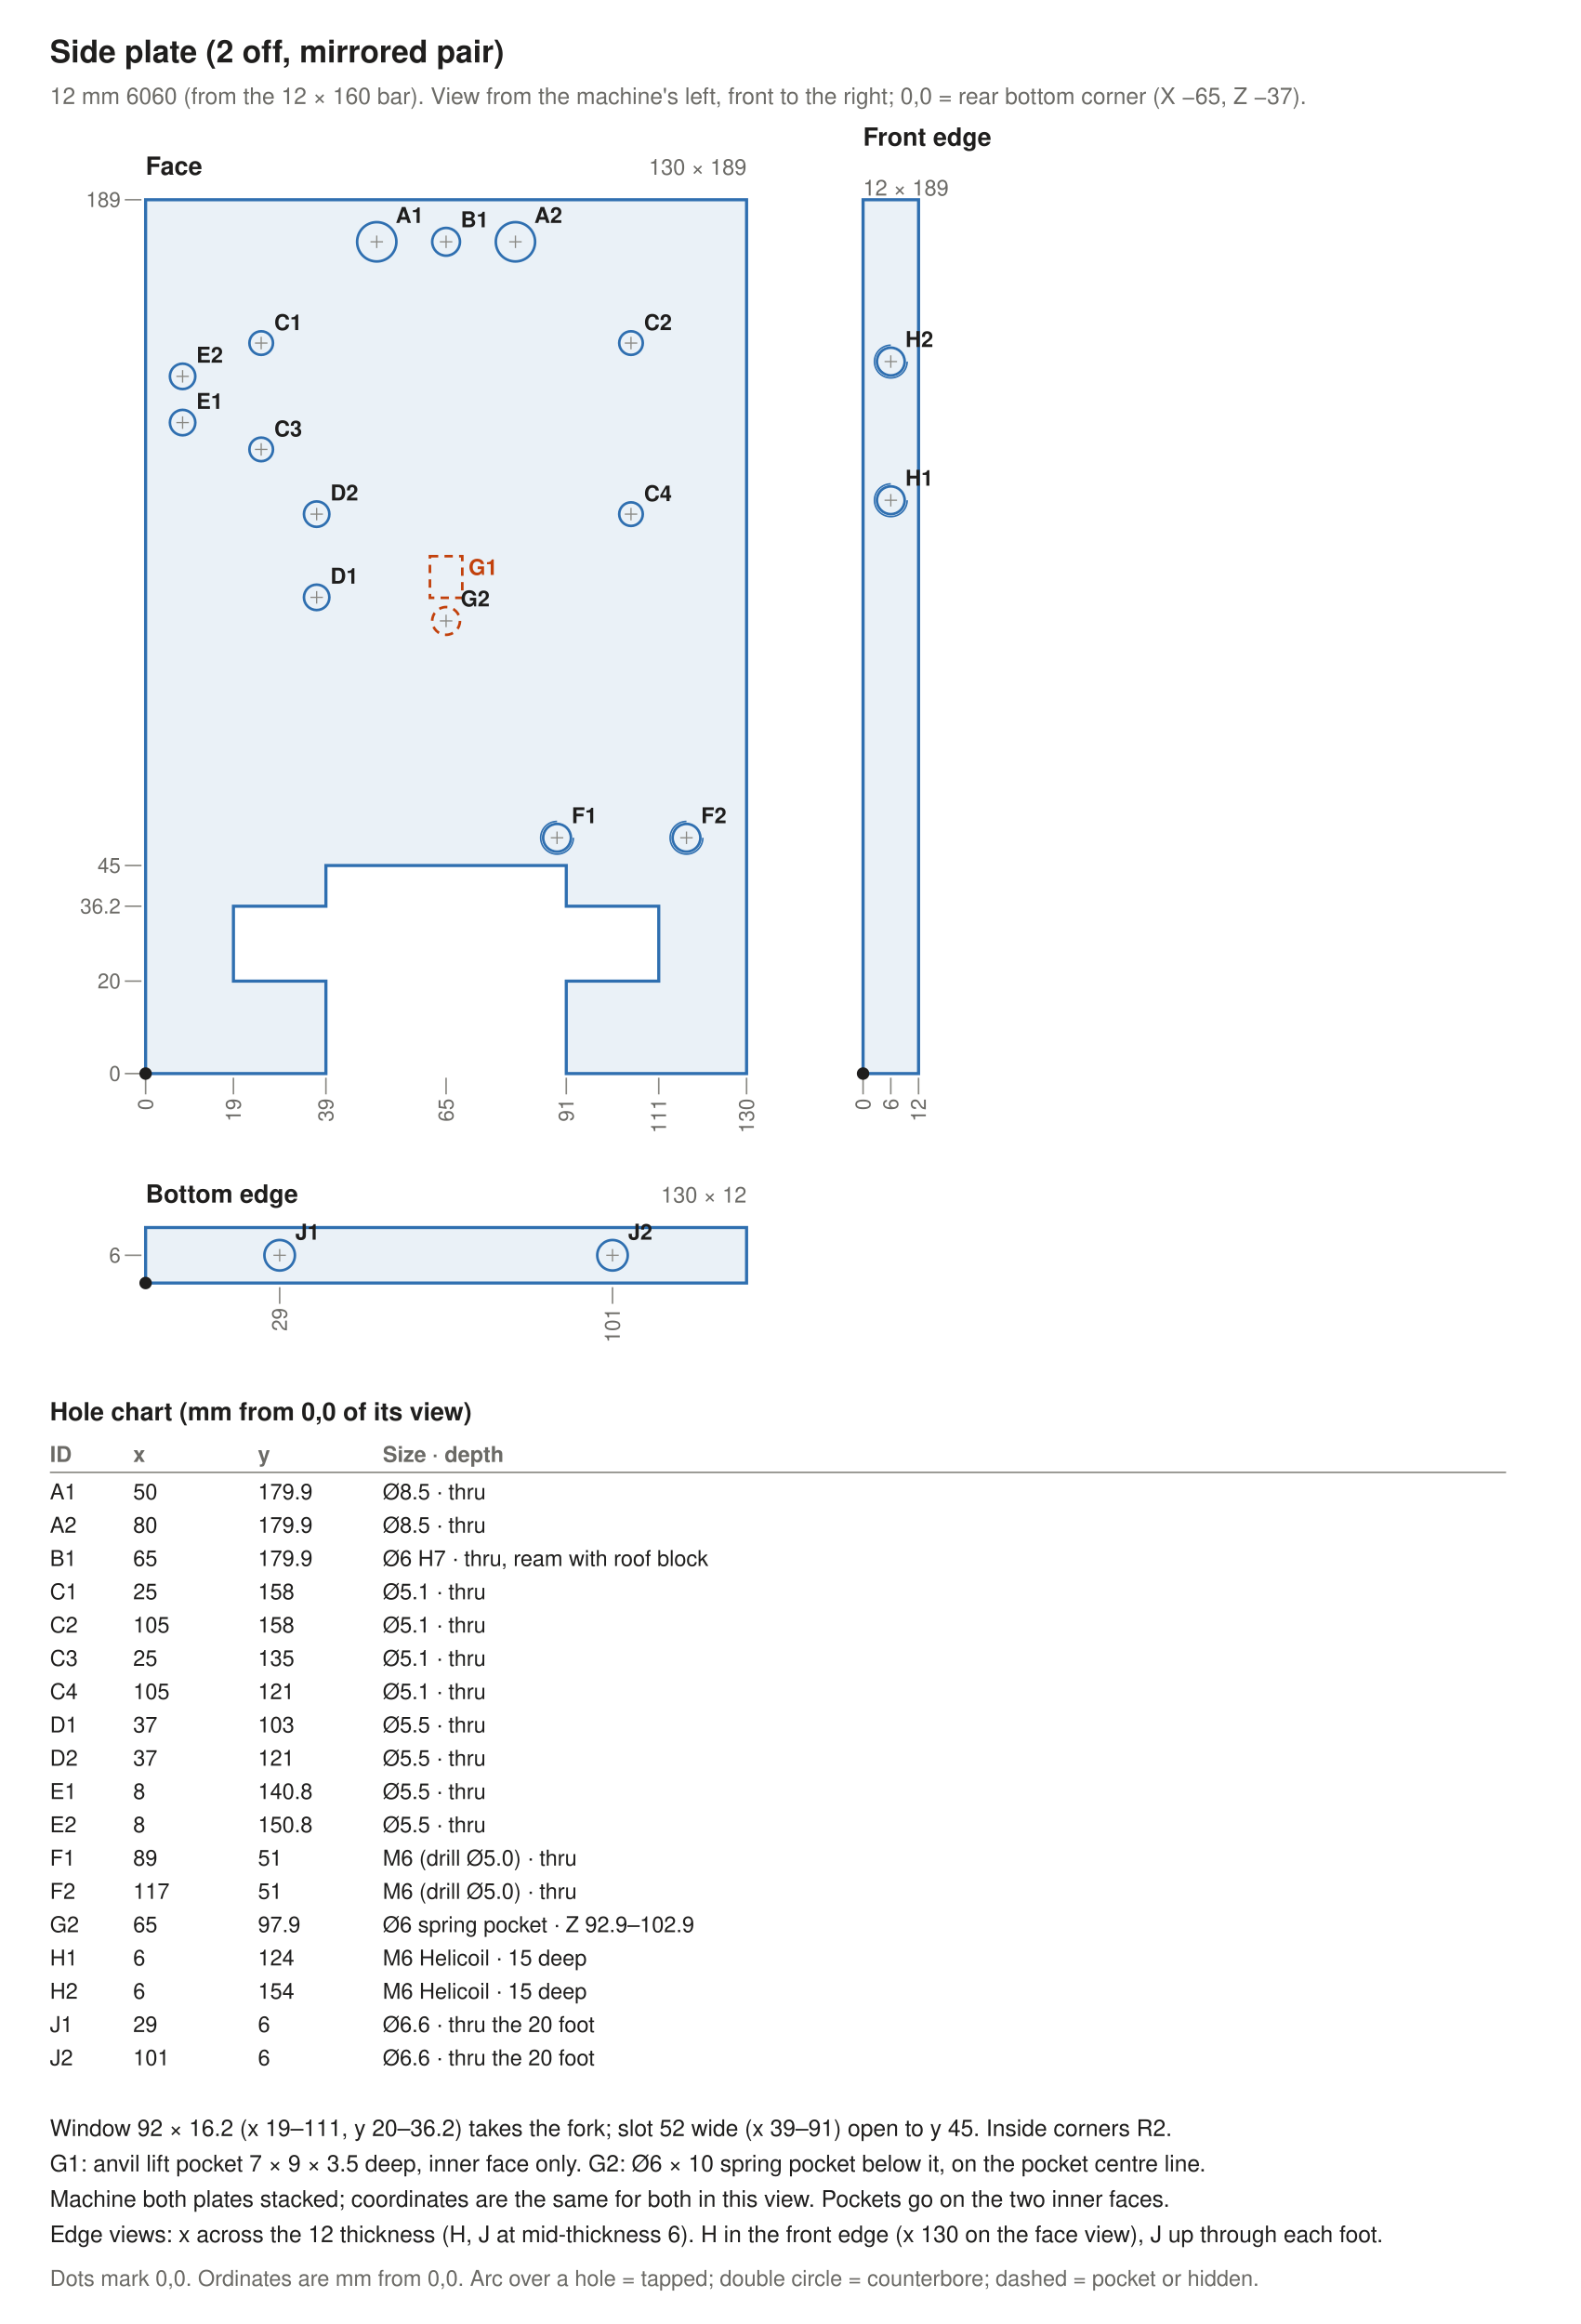
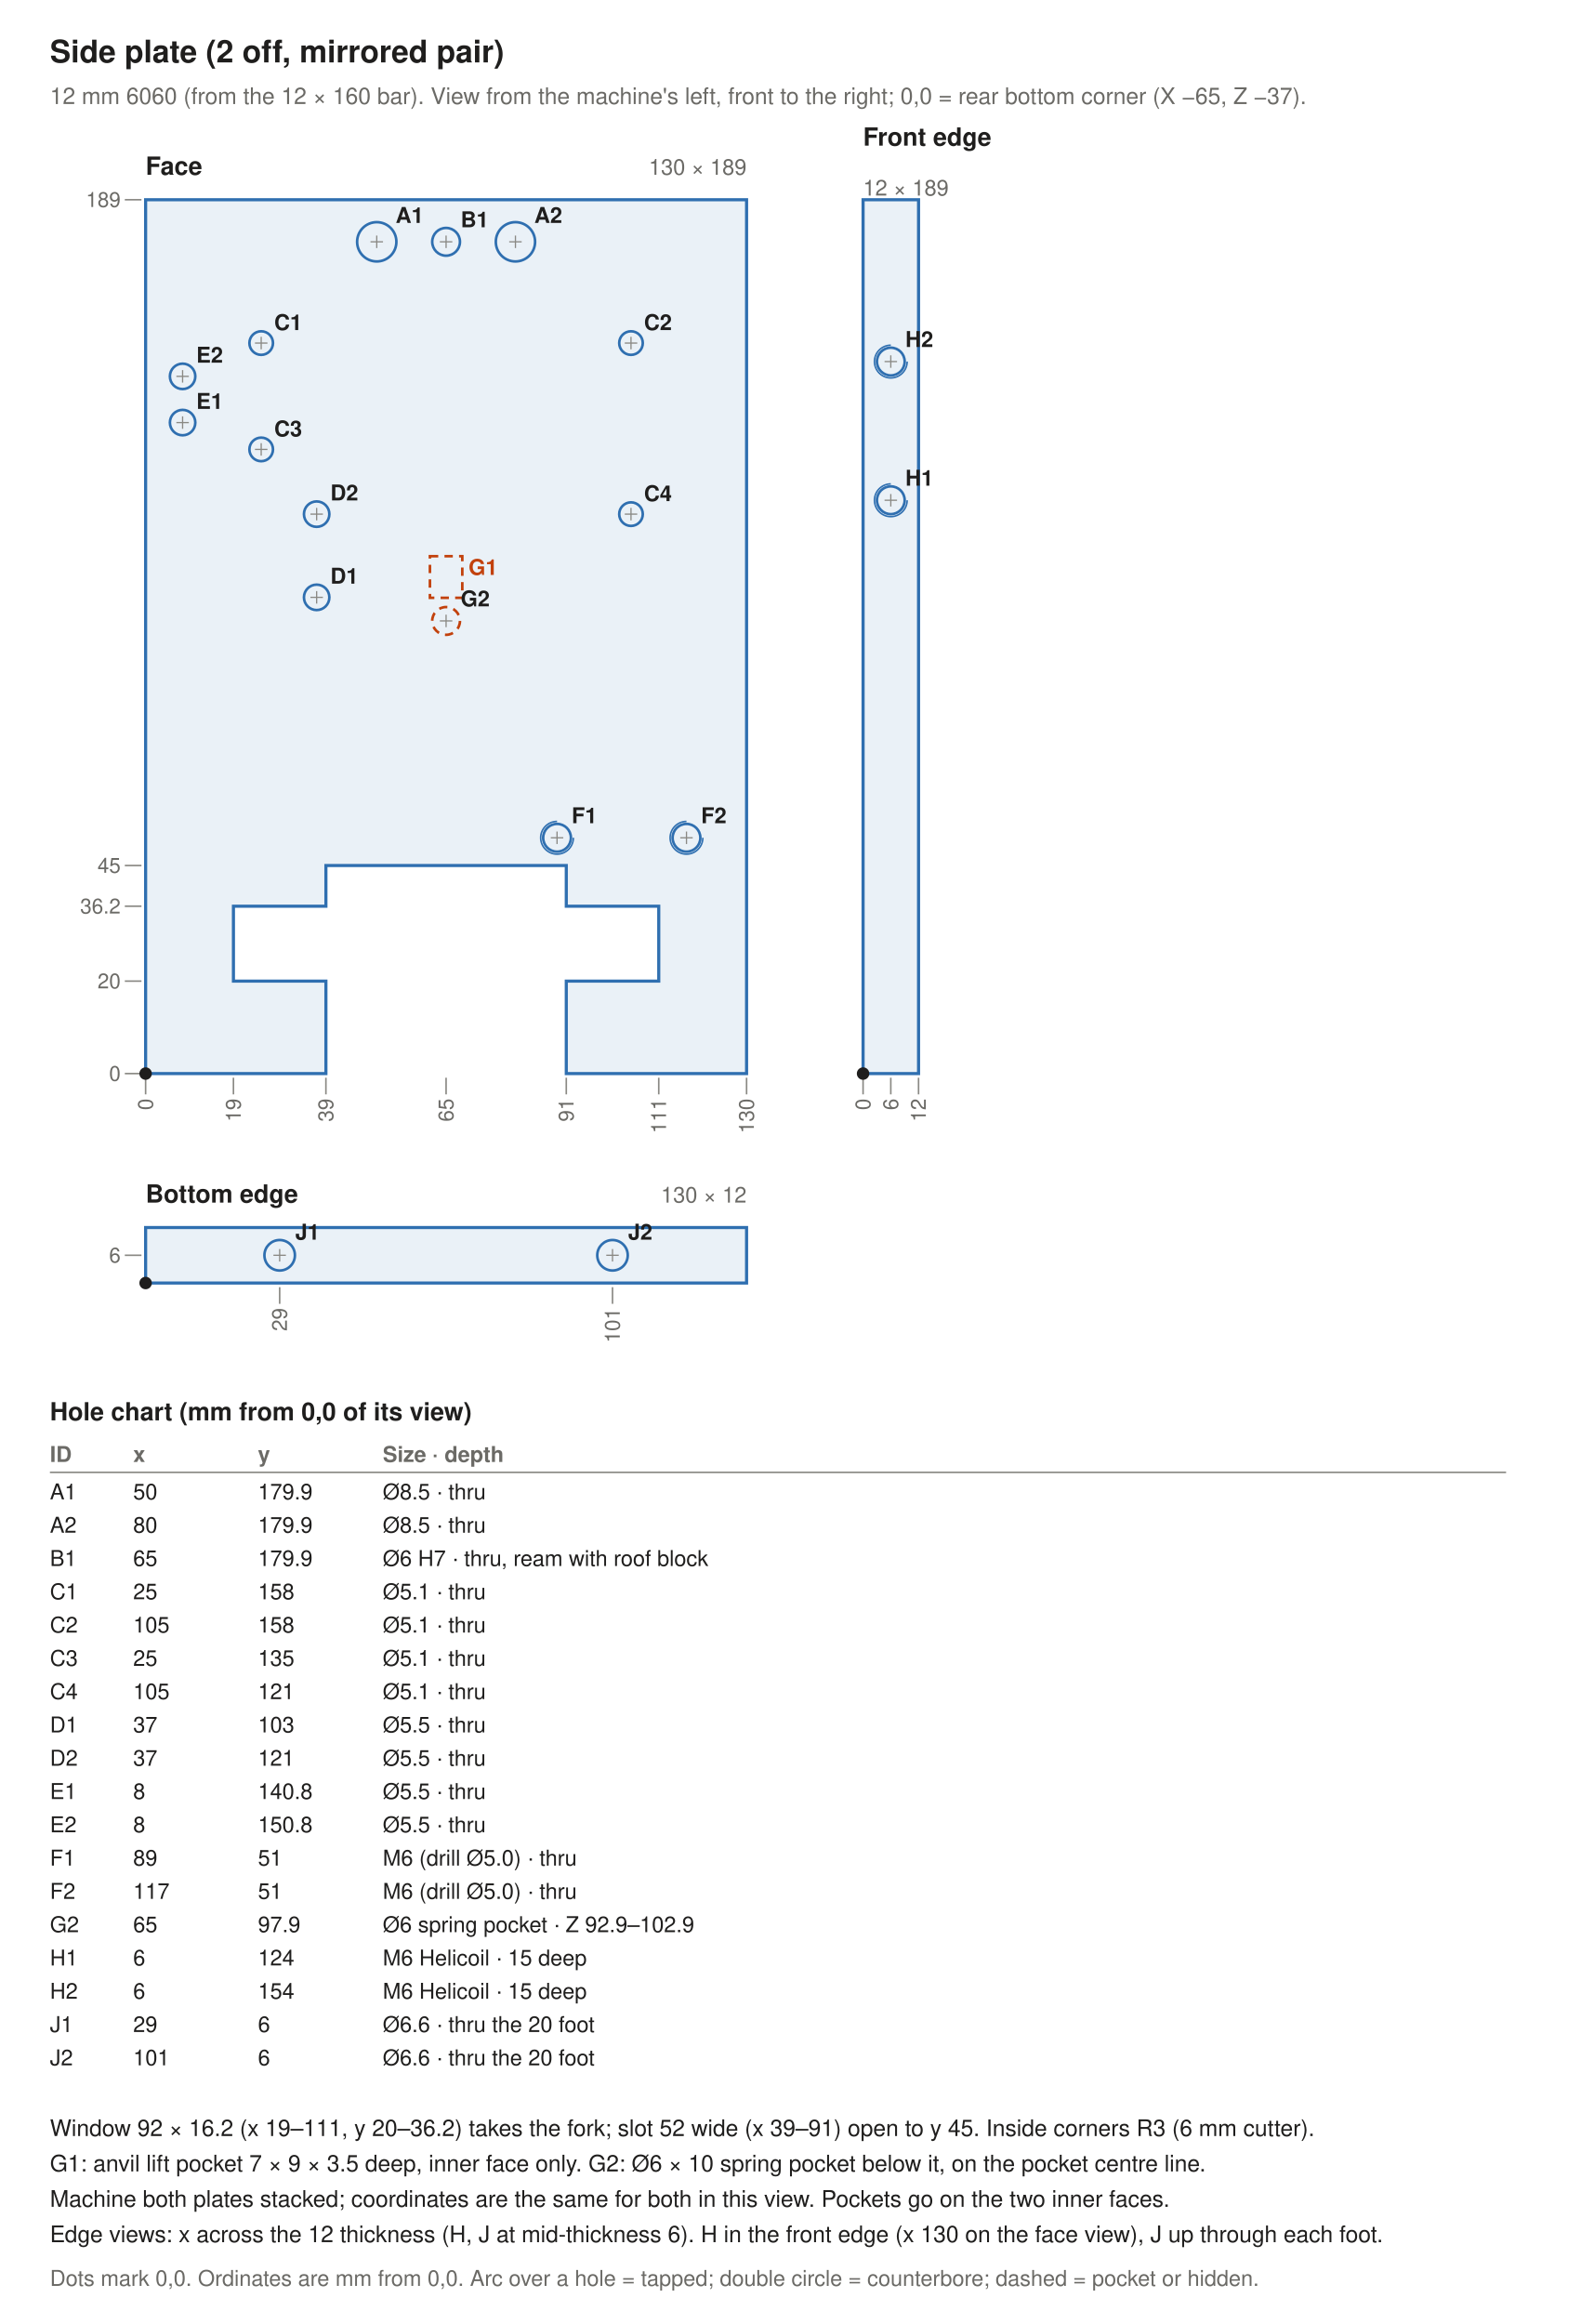
<svg xmlns="http://www.w3.org/2000/svg" viewBox="0 0 760 1117" width="1520" height="2234" font-family="Helvetica, Arial, sans-serif">
  <rect width="760" height="1117" fill="white" />
  <text data-claude-text-id="title" x="24" y="30" font-size="15" font-weight="600" fill="#1f1e1d">Side plate (2 off, mirrored pair)</text>
  <text data-claude-text-id="subtitle" x="24" y="50" font-size="11" fill="#6b6a66">12 mm 6060 (from the 12 × 160 bar). View from the machine's left, front to the right; 0,0 = rear bottom corner (X −65, Z −37).</text>
  <g data-claude-anchor="side-plate-view">
    <path d="M70 516L156.67 516L156.67 471.56L112.22 471.56L112.22 435.56L156.67 435.56L156.67 416L272.22 416L272.22 435.56L316.67 435.56L316.67 471.56L272.22 471.56L272.22 516L358.89 516L358.89 96L70 96Z" fill="#2f6fb0" fill-opacity="0.10" stroke="#2f6fb0" stroke-width="1.5" />
    <rect x="206.67" y="267.33" width="15.56" height="20" fill="none" stroke="#c2410c" stroke-width="1.25" stroke-dasharray="4 3" />
    <circle cx="181.11" cy="116.22" r="9.44" fill="none" stroke="#2f6fb0" stroke-width="1.25" />
    <path d="M178.11 116.22H184.11M181.11 113.22V119.22" stroke="#8a8984" stroke-width="0.6" fill="none" />
    <circle cx="247.78" cy="116.22" r="9.44" fill="none" stroke="#2f6fb0" stroke-width="1.25" />
    <path d="M244.78 116.22H250.78M247.78 113.22V119.22" stroke="#8a8984" stroke-width="0.6" fill="none" />
    <circle cx="214.44" cy="116.22" r="6.67" fill="none" stroke="#2f6fb0" stroke-width="1.25" />
    <path d="M211.44 116.22H217.44M214.44 113.22V119.22" stroke="#8a8984" stroke-width="0.6" fill="none" />
    <circle cx="125.56" cy="164.89" r="5.67" fill="none" stroke="#2f6fb0" stroke-width="1.25" />
    <path d="M122.56 164.89H128.56M125.56 161.89V167.89" stroke="#8a8984" stroke-width="0.6" fill="none" />
    <circle cx="303.33" cy="164.89" r="5.67" fill="none" stroke="#2f6fb0" stroke-width="1.25" />
    <path d="M300.33 164.89H306.33M303.33 161.89V167.89" stroke="#8a8984" stroke-width="0.6" fill="none" />
    <circle cx="125.56" cy="216" r="5.67" fill="none" stroke="#2f6fb0" stroke-width="1.25" />
    <path d="M122.56 216H128.56M125.56 213V219" stroke="#8a8984" stroke-width="0.6" fill="none" />
    <circle cx="303.33" cy="247.11" r="5.67" fill="none" stroke="#2f6fb0" stroke-width="1.25" />
    <path d="M300.33 247.11H306.33M303.33 244.11V250.11" stroke="#8a8984" stroke-width="0.6" fill="none" />
    <circle cx="152.22" cy="287.11" r="6.11" fill="none" stroke="#2f6fb0" stroke-width="1.25" />
    <path d="M149.22 287.11H155.22M152.22 284.11V290.11" stroke="#8a8984" stroke-width="0.6" fill="none" />
    <circle cx="152.22" cy="247.11" r="6.11" fill="none" stroke="#2f6fb0" stroke-width="1.25" />
    <path d="M149.22 247.11H155.22M152.22 244.11V250.11" stroke="#8a8984" stroke-width="0.6" fill="none" />
    <circle cx="87.78" cy="203.11" r="6.11" fill="none" stroke="#2f6fb0" stroke-width="1.25" />
    <path d="M84.78 203.11H90.78M87.78 200.11V206.11" stroke="#8a8984" stroke-width="0.6" fill="none" />
    <circle cx="87.78" cy="180.89" r="6.11" fill="none" stroke="#2f6fb0" stroke-width="1.25" />
    <path d="M84.78 180.89H90.78M87.78 177.89V183.89" stroke="#8a8984" stroke-width="0.6" fill="none" />
    <circle cx="267.78" cy="402.67" r="6.67" fill="none" stroke="#2f6fb0" stroke-width="1.25" />
    <path d="M275.64 402.67A7.87 7.87 0 1 1 267.78 394.8" fill="none" stroke="#2f6fb0" stroke-width="0.75" />
    <path d="M264.78 402.67H270.78M267.78 399.67V405.67" stroke="#8a8984" stroke-width="0.6" fill="none" />
    <circle cx="330" cy="402.67" r="6.67" fill="none" stroke="#2f6fb0" stroke-width="1.25" />
    <path d="M337.87 402.67A7.87 7.87 0 1 1 330 394.8" fill="none" stroke="#2f6fb0" stroke-width="0.75" />
    <path d="M327 402.67H333M330 399.67V405.67" stroke="#8a8984" stroke-width="0.6" fill="none" />
    <circle cx="214.44" cy="298.44" r="6.67" fill="none" stroke="#c2410c" stroke-width="1.25" stroke-dasharray="4 3" />
    <path d="M211.44 298.44H217.44M214.44 295.44V301.44" stroke="#8a8984" stroke-width="0.6" fill="none" />
  </g>
  <text data-claude-text-id="lbl-side-plate-A1" x="190.19" y="107.14" font-size="10.5" font-weight="600" fill="#1f1e1d">A1</text>
  <text data-claude-text-id="lbl-side-plate-A2" x="256.86" y="107.14" font-size="10.5" font-weight="600" fill="#1f1e1d">A2</text>
  <text data-claude-text-id="lbl-side-plate-B1" x="221.44" y="109.22" font-size="10.5" font-weight="600" fill="#1f1e1d">B1</text>
  <text data-claude-text-id="lbl-side-plate-C1" x="131.81" y="158.64" font-size="10.5" font-weight="600" fill="#1f1e1d">C1</text>
  <text data-claude-text-id="lbl-side-plate-C2" x="309.58" y="158.64" font-size="10.5" font-weight="600" fill="#1f1e1d">C2</text>
  <text data-claude-text-id="lbl-side-plate-C3" x="131.81" y="209.75" font-size="10.5" font-weight="600" fill="#1f1e1d">C3</text>
  <text data-claude-text-id="lbl-side-plate-C4" x="309.58" y="240.86" font-size="10.5" font-weight="600" fill="#1f1e1d">C4</text>
  <text data-claude-text-id="lbl-side-plate-D1" x="158.81" y="280.53" font-size="10.5" font-weight="600" fill="#1f1e1d">D1</text>
  <text data-claude-text-id="lbl-side-plate-D2" x="158.81" y="240.53" font-size="10.5" font-weight="600" fill="#1f1e1d">D2</text>
  <text data-claude-text-id="lbl-side-plate-E1" x="94.36" y="196.53" font-size="10.5" font-weight="600" fill="#1f1e1d">E1</text>
  <text data-claude-text-id="lbl-side-plate-E2" x="94.36" y="174.31" font-size="10.5" font-weight="600" fill="#1f1e1d">E2</text>
  <text data-claude-text-id="lbl-side-plate-F1" x="274.78" y="395.67" font-size="10.5" font-weight="600" fill="#1f1e1d">F1</text>
  <text data-claude-text-id="lbl-side-plate-F2" x="337" y="395.67" font-size="10.5" font-weight="600" fill="#1f1e1d">F2</text>
  <text data-claude-text-id="lbl-side-plate-G2" x="221.44" y="291.44" font-size="10.5" font-weight="600" fill="#1f1e1d">G2</text>
  <text data-claude-text-id="lbl-side-plate-G1" x="225.22" y="276.33" font-size="10.5" font-weight="600" fill="#c2410c">G1</text>
  <text data-claude-text-id="view-side-plate-Face" x="70" y="84" font-size="12" font-weight="600" fill="#1f1e1d">Face</text>
  <path d="M70 518V526" stroke="#8a8984" stroke-width="0.75" fill="none" />
  <text data-claude-text-id="ox-side-plate-Face-0" x="73.5" y="528" font-size="10" text-anchor="end" transform="rotate(-90 73.5 528)" fill="#6b6a66">0</text>
  <path d="M112.22 518V526" stroke="#8a8984" stroke-width="0.75" fill="none" />
  <text data-claude-text-id="ox-side-plate-Face-19" x="115.72" y="528" font-size="10" text-anchor="end" transform="rotate(-90 115.72 528)" fill="#6b6a66">19</text>
  <path d="M156.67 518V526" stroke="#8a8984" stroke-width="0.75" fill="none" />
  <text data-claude-text-id="ox-side-plate-Face-39" x="160.17" y="528" font-size="10" text-anchor="end" transform="rotate(-90 160.17 528)" fill="#6b6a66">39</text>
  <path d="M214.44 518V526" stroke="#8a8984" stroke-width="0.75" fill="none" />
  <text data-claude-text-id="ox-side-plate-Face-65" x="217.94" y="528" font-size="10" text-anchor="end" transform="rotate(-90 217.94 528)" fill="#6b6a66">65</text>
  <path d="M272.22 518V526" stroke="#8a8984" stroke-width="0.75" fill="none" />
  <text data-claude-text-id="ox-side-plate-Face-91" x="275.72" y="528" font-size="10" text-anchor="end" transform="rotate(-90 275.72 528)" fill="#6b6a66">91</text>
  <path d="M316.67 518V526" stroke="#8a8984" stroke-width="0.75" fill="none" />
  <text data-claude-text-id="ox-side-plate-Face-111" x="320.17" y="528" font-size="10" text-anchor="end" transform="rotate(-90 320.17 528)" fill="#6b6a66">111</text>
  <path d="M358.89 518V526" stroke="#8a8984" stroke-width="0.75" fill="none" />
  <text data-claude-text-id="ox-side-plate-Face-130" x="362.39" y="528" font-size="10" text-anchor="end" transform="rotate(-90 362.39 528)" fill="#6b6a66">130</text>
  <path d="M68 516H60" stroke="#8a8984" stroke-width="0.75" fill="none" />
  <text data-claude-text-id="oy-side-plate-Face-0" x="58" y="519.5" font-size="10" text-anchor="end" fill="#6b6a66">0</text>
  <path d="M68 471.56H60" stroke="#8a8984" stroke-width="0.75" fill="none" />
  <text data-claude-text-id="oy-side-plate-Face-20" x="58" y="475.06" font-size="10" text-anchor="end" fill="#6b6a66">20</text>
  <path d="M68 435.56H60" stroke="#8a8984" stroke-width="0.75" fill="none" />
  <text data-claude-text-id="oy-side-plate-Face-36-2" x="58" y="439.06" font-size="10" text-anchor="end" fill="#6b6a66">36.2</text>
  <path d="M68 416H60" stroke="#8a8984" stroke-width="0.75" fill="none" />
  <text data-claude-text-id="oy-side-plate-Face-45" x="58" y="419.5" font-size="10" text-anchor="end" fill="#6b6a66">45</text>
  <path d="M68 96H60" stroke="#8a8984" stroke-width="0.75" fill="none" />
  <text data-claude-text-id="oy-side-plate-Face-189" x="58" y="99.5" font-size="10" text-anchor="end" fill="#6b6a66">189</text>
  <text data-claude-text-id="size-side-plate-Face" x="358.89" y="84" font-size="10.5" text-anchor="end" fill="#6b6a66">130 × 189</text>
  <circle cx="70" cy="516" r="3" fill="#1f1e1d" />
  <g data-claude-anchor="side-plate-view-2">
    <path d="M414.89 516L441.56 516L441.56 96L414.89 96Z" fill="#2f6fb0" fill-opacity="0.10" stroke="#2f6fb0" stroke-width="1.5" />
    <circle cx="428.22" cy="240.44" r="6.67" fill="none" stroke="#2f6fb0" stroke-width="1.25" />
    <path d="M436.09 240.44A7.87 7.87 0 1 1 428.22 232.58" fill="none" stroke="#2f6fb0" stroke-width="0.75" />
    <path d="M425.22 240.44H431.22M428.22 237.44V243.44" stroke="#8a8984" stroke-width="0.6" fill="none" />
    <circle cx="428.22" cy="173.78" r="6.67" fill="none" stroke="#2f6fb0" stroke-width="1.25" />
    <path d="M436.09 173.78A7.87 7.87 0 1 1 428.22 165.91" fill="none" stroke="#2f6fb0" stroke-width="0.75" />
    <path d="M425.22 173.78H431.22M428.22 170.78V176.78" stroke="#8a8984" stroke-width="0.6" fill="none" />
  </g>
  <text data-claude-text-id="lbl-side-plate-H1" x="435.22" y="233.44" font-size="10.5" font-weight="600" fill="#1f1e1d">H1</text>
  <text data-claude-text-id="lbl-side-plate-H2" x="435.22" y="166.78" font-size="10.5" font-weight="600" fill="#1f1e1d">H2</text>
  <text data-claude-text-id="view-side-plate-Front-edge" x="414.89" y="70" font-size="12" font-weight="600" fill="#1f1e1d">Front edge</text>
  <path d="M414.89 518V526" stroke="#8a8984" stroke-width="0.75" fill="none" />
  <text data-claude-text-id="ox-side-plate-Front-edge-0" x="418.39" y="528" font-size="10" text-anchor="end" transform="rotate(-90 418.39 528)" fill="#6b6a66">0</text>
  <path d="M428.22 518V526" stroke="#8a8984" stroke-width="0.75" fill="none" />
  <text data-claude-text-id="ox-side-plate-Front-edge-6" x="431.72" y="528" font-size="10" text-anchor="end" transform="rotate(-90 431.72 528)" fill="#6b6a66">6</text>
  <path d="M441.56 518V526" stroke="#8a8984" stroke-width="0.75" fill="none" />
  <text data-claude-text-id="ox-side-plate-Front-edge-12" x="445.06" y="528" font-size="10" text-anchor="end" transform="rotate(-90 445.06 528)" fill="#6b6a66">12</text>
  <text data-claude-text-id="size-side-plate-Front-edge" x="414.89" y="94" font-size="10.5" fill="#6b6a66">12 × 189</text>
  <circle cx="414.89" cy="516" r="3" fill="#1f1e1d" />
  <g data-claude-anchor="side-plate-view-3">
    <path d="M70 616.67L358.89 616.67L358.89 590L70 590Z" fill="#2f6fb0" fill-opacity="0.10" stroke="#2f6fb0" stroke-width="1.5" />
    <circle cx="134.44" cy="603.33" r="7.33" fill="none" stroke="#2f6fb0" stroke-width="1.25" />
    <path d="M131.44 603.33H137.44M134.44 600.33V606.33" stroke="#8a8984" stroke-width="0.6" fill="none" />
    <circle cx="294.44" cy="603.33" r="7.33" fill="none" stroke="#2f6fb0" stroke-width="1.25" />
    <path d="M291.44 603.33H297.44M294.44 600.33V606.33" stroke="#8a8984" stroke-width="0.6" fill="none" />
  </g>
  <text data-claude-text-id="lbl-side-plate-J1" x="141.94" y="595.83" font-size="10.5" font-weight="600" fill="#1f1e1d">J1</text>
  <text data-claude-text-id="lbl-side-plate-J2" x="301.94" y="595.83" font-size="10.5" font-weight="600" fill="#1f1e1d">J2</text>
  <text data-claude-text-id="view-side-plate-Bottom-edge" x="70" y="578" font-size="12" font-weight="600" fill="#1f1e1d">Bottom edge</text>
  <path d="M134.44 618.67V626.67" stroke="#8a8984" stroke-width="0.75" fill="none" />
  <text data-claude-text-id="ox-side-plate-Bottom-edge-29" x="137.94" y="628.67" font-size="10" text-anchor="end" transform="rotate(-90 137.94 628.67)" fill="#6b6a66">29</text>
  <path d="M294.44 618.67V626.67" stroke="#8a8984" stroke-width="0.75" fill="none" />
  <text data-claude-text-id="ox-side-plate-Bottom-edge-101" x="297.94" y="628.67" font-size="10" text-anchor="end" transform="rotate(-90 297.94 628.67)" fill="#6b6a66">101</text>
  <path d="M68 603.33H60" stroke="#8a8984" stroke-width="0.75" fill="none" />
  <text data-claude-text-id="oy-side-plate-Bottom-edge-6" x="58" y="606.83" font-size="10" text-anchor="end" fill="#6b6a66">6</text>
  <text data-claude-text-id="size-side-plate-Bottom-edge" x="358.89" y="578" font-size="10.5" text-anchor="end" fill="#6b6a66">130 × 12</text>
  <circle cx="70" cy="616.67" r="3" fill="#1f1e1d" />
  <text data-claude-text-id="chart-side-plate" x="24" y="682.67" font-size="12" font-weight="600" fill="#1f1e1d">Hole chart (mm from 0,0 of its view)</text>
  <text data-claude-text-id="hdr-side-plate-ID" x="24" y="702.67" font-size="10.5" font-weight="600" fill="#6b6a66">ID</text>
  <text data-claude-text-id="hdr-side-plate-x" x="64" y="702.67" font-size="10.5" font-weight="600" fill="#6b6a66">x</text>
  <text data-claude-text-id="hdr-side-plate-y" x="124" y="702.67" font-size="10.5" font-weight="600" fill="#6b6a66">y</text>
  <text data-claude-text-id="hdr-side-plate-Size---depth" x="184" y="702.67" font-size="10.5" font-weight="600" fill="#6b6a66">Size · depth</text>
  <path d="M24 707.67H724" stroke="#8a8984" stroke-width="0.75" />
  <text data-claude-text-id="r-side-plate-A1-0" x="24" y="720.67" font-size="10.5" fill="#1f1e1d">A1</text>
  <text data-claude-text-id="r-side-plate-A1-40" x="64" y="720.67" font-size="10.5" fill="#1f1e1d">50</text>
  <text data-claude-text-id="r-side-plate-A1-100" x="124" y="720.67" font-size="10.5" fill="#1f1e1d">179.9</text>
  <text data-claude-text-id="r-side-plate-A1-160" x="184" y="720.67" font-size="10.5" fill="#1f1e1d">Ø8.5 · thru</text>
  <text data-claude-text-id="r-side-plate-A2-0" x="24" y="736.67" font-size="10.5" fill="#1f1e1d">A2</text>
  <text data-claude-text-id="r-side-plate-A2-40" x="64" y="736.67" font-size="10.5" fill="#1f1e1d">80</text>
  <text data-claude-text-id="r-side-plate-A2-100" x="124" y="736.67" font-size="10.5" fill="#1f1e1d">179.9</text>
  <text data-claude-text-id="r-side-plate-A2-160" x="184" y="736.67" font-size="10.5" fill="#1f1e1d">Ø8.5 · thru</text>
  <text data-claude-text-id="r-side-plate-B1-0" x="24" y="752.67" font-size="10.5" fill="#1f1e1d">B1</text>
  <text data-claude-text-id="r-side-plate-B1-40" x="64" y="752.67" font-size="10.5" fill="#1f1e1d">65</text>
  <text data-claude-text-id="r-side-plate-B1-100" x="124" y="752.67" font-size="10.5" fill="#1f1e1d">179.9</text>
  <text data-claude-text-id="r-side-plate-B1-160" x="184" y="752.67" font-size="10.5" fill="#1f1e1d">Ø6 H7 · thru, ream with roof block</text>
  <text data-claude-text-id="r-side-plate-C1-0" x="24" y="768.67" font-size="10.5" fill="#1f1e1d">C1</text>
  <text data-claude-text-id="r-side-plate-C1-40" x="64" y="768.67" font-size="10.5" fill="#1f1e1d">25</text>
  <text data-claude-text-id="r-side-plate-C1-100" x="124" y="768.67" font-size="10.5" fill="#1f1e1d">158</text>
  <text data-claude-text-id="r-side-plate-C1-160" x="184" y="768.67" font-size="10.5" fill="#1f1e1d">Ø5.1 · thru</text>
  <text data-claude-text-id="r-side-plate-C2-0" x="24" y="784.67" font-size="10.5" fill="#1f1e1d">C2</text>
  <text data-claude-text-id="r-side-plate-C2-40" x="64" y="784.67" font-size="10.5" fill="#1f1e1d">105</text>
  <text data-claude-text-id="r-side-plate-C2-100" x="124" y="784.67" font-size="10.5" fill="#1f1e1d">158</text>
  <text data-claude-text-id="r-side-plate-C2-160" x="184" y="784.67" font-size="10.5" fill="#1f1e1d">Ø5.1 · thru</text>
  <text data-claude-text-id="r-side-plate-C3-0" x="24" y="800.67" font-size="10.5" fill="#1f1e1d">C3</text>
  <text data-claude-text-id="r-side-plate-C3-40" x="64" y="800.67" font-size="10.5" fill="#1f1e1d">25</text>
  <text data-claude-text-id="r-side-plate-C3-100" x="124" y="800.67" font-size="10.5" fill="#1f1e1d">135</text>
  <text data-claude-text-id="r-side-plate-C3-160" x="184" y="800.67" font-size="10.5" fill="#1f1e1d">Ø5.1 · thru</text>
  <text data-claude-text-id="r-side-plate-C4-0" x="24" y="816.67" font-size="10.5" fill="#1f1e1d">C4</text>
  <text data-claude-text-id="r-side-plate-C4-40" x="64" y="816.67" font-size="10.5" fill="#1f1e1d">105</text>
  <text data-claude-text-id="r-side-plate-C4-100" x="124" y="816.67" font-size="10.5" fill="#1f1e1d">121</text>
  <text data-claude-text-id="r-side-plate-C4-160" x="184" y="816.67" font-size="10.5" fill="#1f1e1d">Ø5.1 · thru</text>
  <text data-claude-text-id="r-side-plate-D1-0" x="24" y="832.67" font-size="10.5" fill="#1f1e1d">D1</text>
  <text data-claude-text-id="r-side-plate-D1-40" x="64" y="832.67" font-size="10.5" fill="#1f1e1d">37</text>
  <text data-claude-text-id="r-side-plate-D1-100" x="124" y="832.67" font-size="10.5" fill="#1f1e1d">103</text>
  <text data-claude-text-id="r-side-plate-D1-160" x="184" y="832.67" font-size="10.5" fill="#1f1e1d">Ø5.5 · thru</text>
  <text data-claude-text-id="r-side-plate-D2-0" x="24" y="848.67" font-size="10.5" fill="#1f1e1d">D2</text>
  <text data-claude-text-id="r-side-plate-D2-40" x="64" y="848.67" font-size="10.5" fill="#1f1e1d">37</text>
  <text data-claude-text-id="r-side-plate-D2-100" x="124" y="848.67" font-size="10.5" fill="#1f1e1d">121</text>
  <text data-claude-text-id="r-side-plate-D2-160" x="184" y="848.67" font-size="10.5" fill="#1f1e1d">Ø5.5 · thru</text>
  <text data-claude-text-id="r-side-plate-E1-0" x="24" y="864.67" font-size="10.5" fill="#1f1e1d">E1</text>
  <text data-claude-text-id="r-side-plate-E1-40" x="64" y="864.67" font-size="10.5" fill="#1f1e1d">8</text>
  <text data-claude-text-id="r-side-plate-E1-100" x="124" y="864.67" font-size="10.5" fill="#1f1e1d">140.8</text>
  <text data-claude-text-id="r-side-plate-E1-160" x="184" y="864.67" font-size="10.5" fill="#1f1e1d">Ø5.5 · thru</text>
  <text data-claude-text-id="r-side-plate-E2-0" x="24" y="880.67" font-size="10.5" fill="#1f1e1d">E2</text>
  <text data-claude-text-id="r-side-plate-E2-40" x="64" y="880.67" font-size="10.5" fill="#1f1e1d">8</text>
  <text data-claude-text-id="r-side-plate-E2-100" x="124" y="880.67" font-size="10.5" fill="#1f1e1d">150.8</text>
  <text data-claude-text-id="r-side-plate-E2-160" x="184" y="880.67" font-size="10.5" fill="#1f1e1d">Ø5.5 · thru</text>
  <text data-claude-text-id="r-side-plate-F1-0" x="24" y="896.67" font-size="10.5" fill="#1f1e1d">F1</text>
  <text data-claude-text-id="r-side-plate-F1-40" x="64" y="896.67" font-size="10.5" fill="#1f1e1d">89</text>
  <text data-claude-text-id="r-side-plate-F1-100" x="124" y="896.67" font-size="10.5" fill="#1f1e1d">51</text>
  <text data-claude-text-id="r-side-plate-F1-160" x="184" y="896.67" font-size="10.5" fill="#1f1e1d">M6 (drill Ø5.0) · thru</text>
  <text data-claude-text-id="r-side-plate-F2-0" x="24" y="912.67" font-size="10.5" fill="#1f1e1d">F2</text>
  <text data-claude-text-id="r-side-plate-F2-40" x="64" y="912.67" font-size="10.5" fill="#1f1e1d">117</text>
  <text data-claude-text-id="r-side-plate-F2-100" x="124" y="912.67" font-size="10.5" fill="#1f1e1d">51</text>
  <text data-claude-text-id="r-side-plate-F2-160" x="184" y="912.67" font-size="10.5" fill="#1f1e1d">M6 (drill Ø5.0) · thru</text>
  <text data-claude-text-id="r-side-plate-G2-0" x="24" y="928.67" font-size="10.5" fill="#1f1e1d">G2</text>
  <text data-claude-text-id="r-side-plate-G2-40" x="64" y="928.67" font-size="10.5" fill="#1f1e1d">65</text>
  <text data-claude-text-id="r-side-plate-G2-100" x="124" y="928.67" font-size="10.5" fill="#1f1e1d">97.9</text>
  <text data-claude-text-id="r-side-plate-G2-160" x="184" y="928.67" font-size="10.5" fill="#1f1e1d">Ø6 spring pocket · Z 92.9–102.9</text>
  <text data-claude-text-id="r-side-plate-H1-0" x="24" y="944.67" font-size="10.5" fill="#1f1e1d">H1</text>
  <text data-claude-text-id="r-side-plate-H1-40" x="64" y="944.67" font-size="10.5" fill="#1f1e1d">6</text>
  <text data-claude-text-id="r-side-plate-H1-100" x="124" y="944.67" font-size="10.5" fill="#1f1e1d">124</text>
  <text data-claude-text-id="r-side-plate-H1-160" x="184" y="944.67" font-size="10.5" fill="#1f1e1d">M6 Helicoil · 15 deep</text>
  <text data-claude-text-id="r-side-plate-H2-0" x="24" y="960.67" font-size="10.5" fill="#1f1e1d">H2</text>
  <text data-claude-text-id="r-side-plate-H2-40" x="64" y="960.67" font-size="10.5" fill="#1f1e1d">6</text>
  <text data-claude-text-id="r-side-plate-H2-100" x="124" y="960.67" font-size="10.5" fill="#1f1e1d">154</text>
  <text data-claude-text-id="r-side-plate-H2-160" x="184" y="960.67" font-size="10.5" fill="#1f1e1d">M6 Helicoil · 15 deep</text>
  <text data-claude-text-id="r-side-plate-J1-0" x="24" y="976.67" font-size="10.5" fill="#1f1e1d">J1</text>
  <text data-claude-text-id="r-side-plate-J1-40" x="64" y="976.67" font-size="10.5" fill="#1f1e1d">29</text>
  <text data-claude-text-id="r-side-plate-J1-100" x="124" y="976.67" font-size="10.5" fill="#1f1e1d">6</text>
  <text data-claude-text-id="r-side-plate-J1-160" x="184" y="976.67" font-size="10.5" fill="#1f1e1d">Ø6.6 · thru the 20 foot</text>
  <text data-claude-text-id="r-side-plate-J2-0" x="24" y="992.67" font-size="10.5" fill="#1f1e1d">J2</text>
  <text data-claude-text-id="r-side-plate-J2-40" x="64" y="992.67" font-size="10.5" fill="#1f1e1d">101</text>
  <text data-claude-text-id="r-side-plate-J2-100" x="124" y="992.67" font-size="10.5" fill="#1f1e1d">6</text>
  <text data-claude-text-id="r-side-plate-J2-160" x="184" y="992.67" font-size="10.5" fill="#1f1e1d">Ø6.6 · thru the 20 foot</text>
-   <text data-claude-text-id="note-side-plate-0" x="24" y="1026.67" font-size="11" fill="#1f1e1d">Window 92 × 16.2 (x 19–111, y 20–36.2) takes the fork; slot 52 wide (x 39–91) open to y 45. Inside corners R2.</text>
+   <text data-claude-text-id="note-side-plate-0" x="24" y="1026.67" font-size="11" fill="#1f1e1d">Window 92 × 16.2 (x 19–111, y 20–36.2) takes the fork; slot 52 wide (x 39–91) open to y 45. Inside corners R3 (6 mm cutter).</text>
  <text data-claude-text-id="note-side-plate-1" x="24" y="1043.67" font-size="11" fill="#1f1e1d">G1: anvil lift pocket 7 × 9 × 3.5 deep, inner face only. G2: Ø6 × 10 spring pocket below it, on the pocket centre line.</text>
  <text data-claude-text-id="note-side-plate-2" x="24" y="1060.67" font-size="11" fill="#1f1e1d">Machine both plates stacked; coordinates are the same for both in this view. Pockets go on the two inner faces.</text>
  <text data-claude-text-id="note-side-plate-3" x="24" y="1077.67" font-size="11" fill="#1f1e1d">Edge views: x across the 12 thickness (H, J at mid-thickness 6). H in the front edge (x 130 on the face view), J up through each foot.</text>
  <text data-claude-text-id="key-side-plate" x="24" y="1098.67" font-size="10.5" fill="#6b6a66">Dots mark 0,0. Ordinates are mm from 0,0. Arc over a hole = tapped; double circle = counterbore; dashed = pocket or hidden.</text>
</svg>
